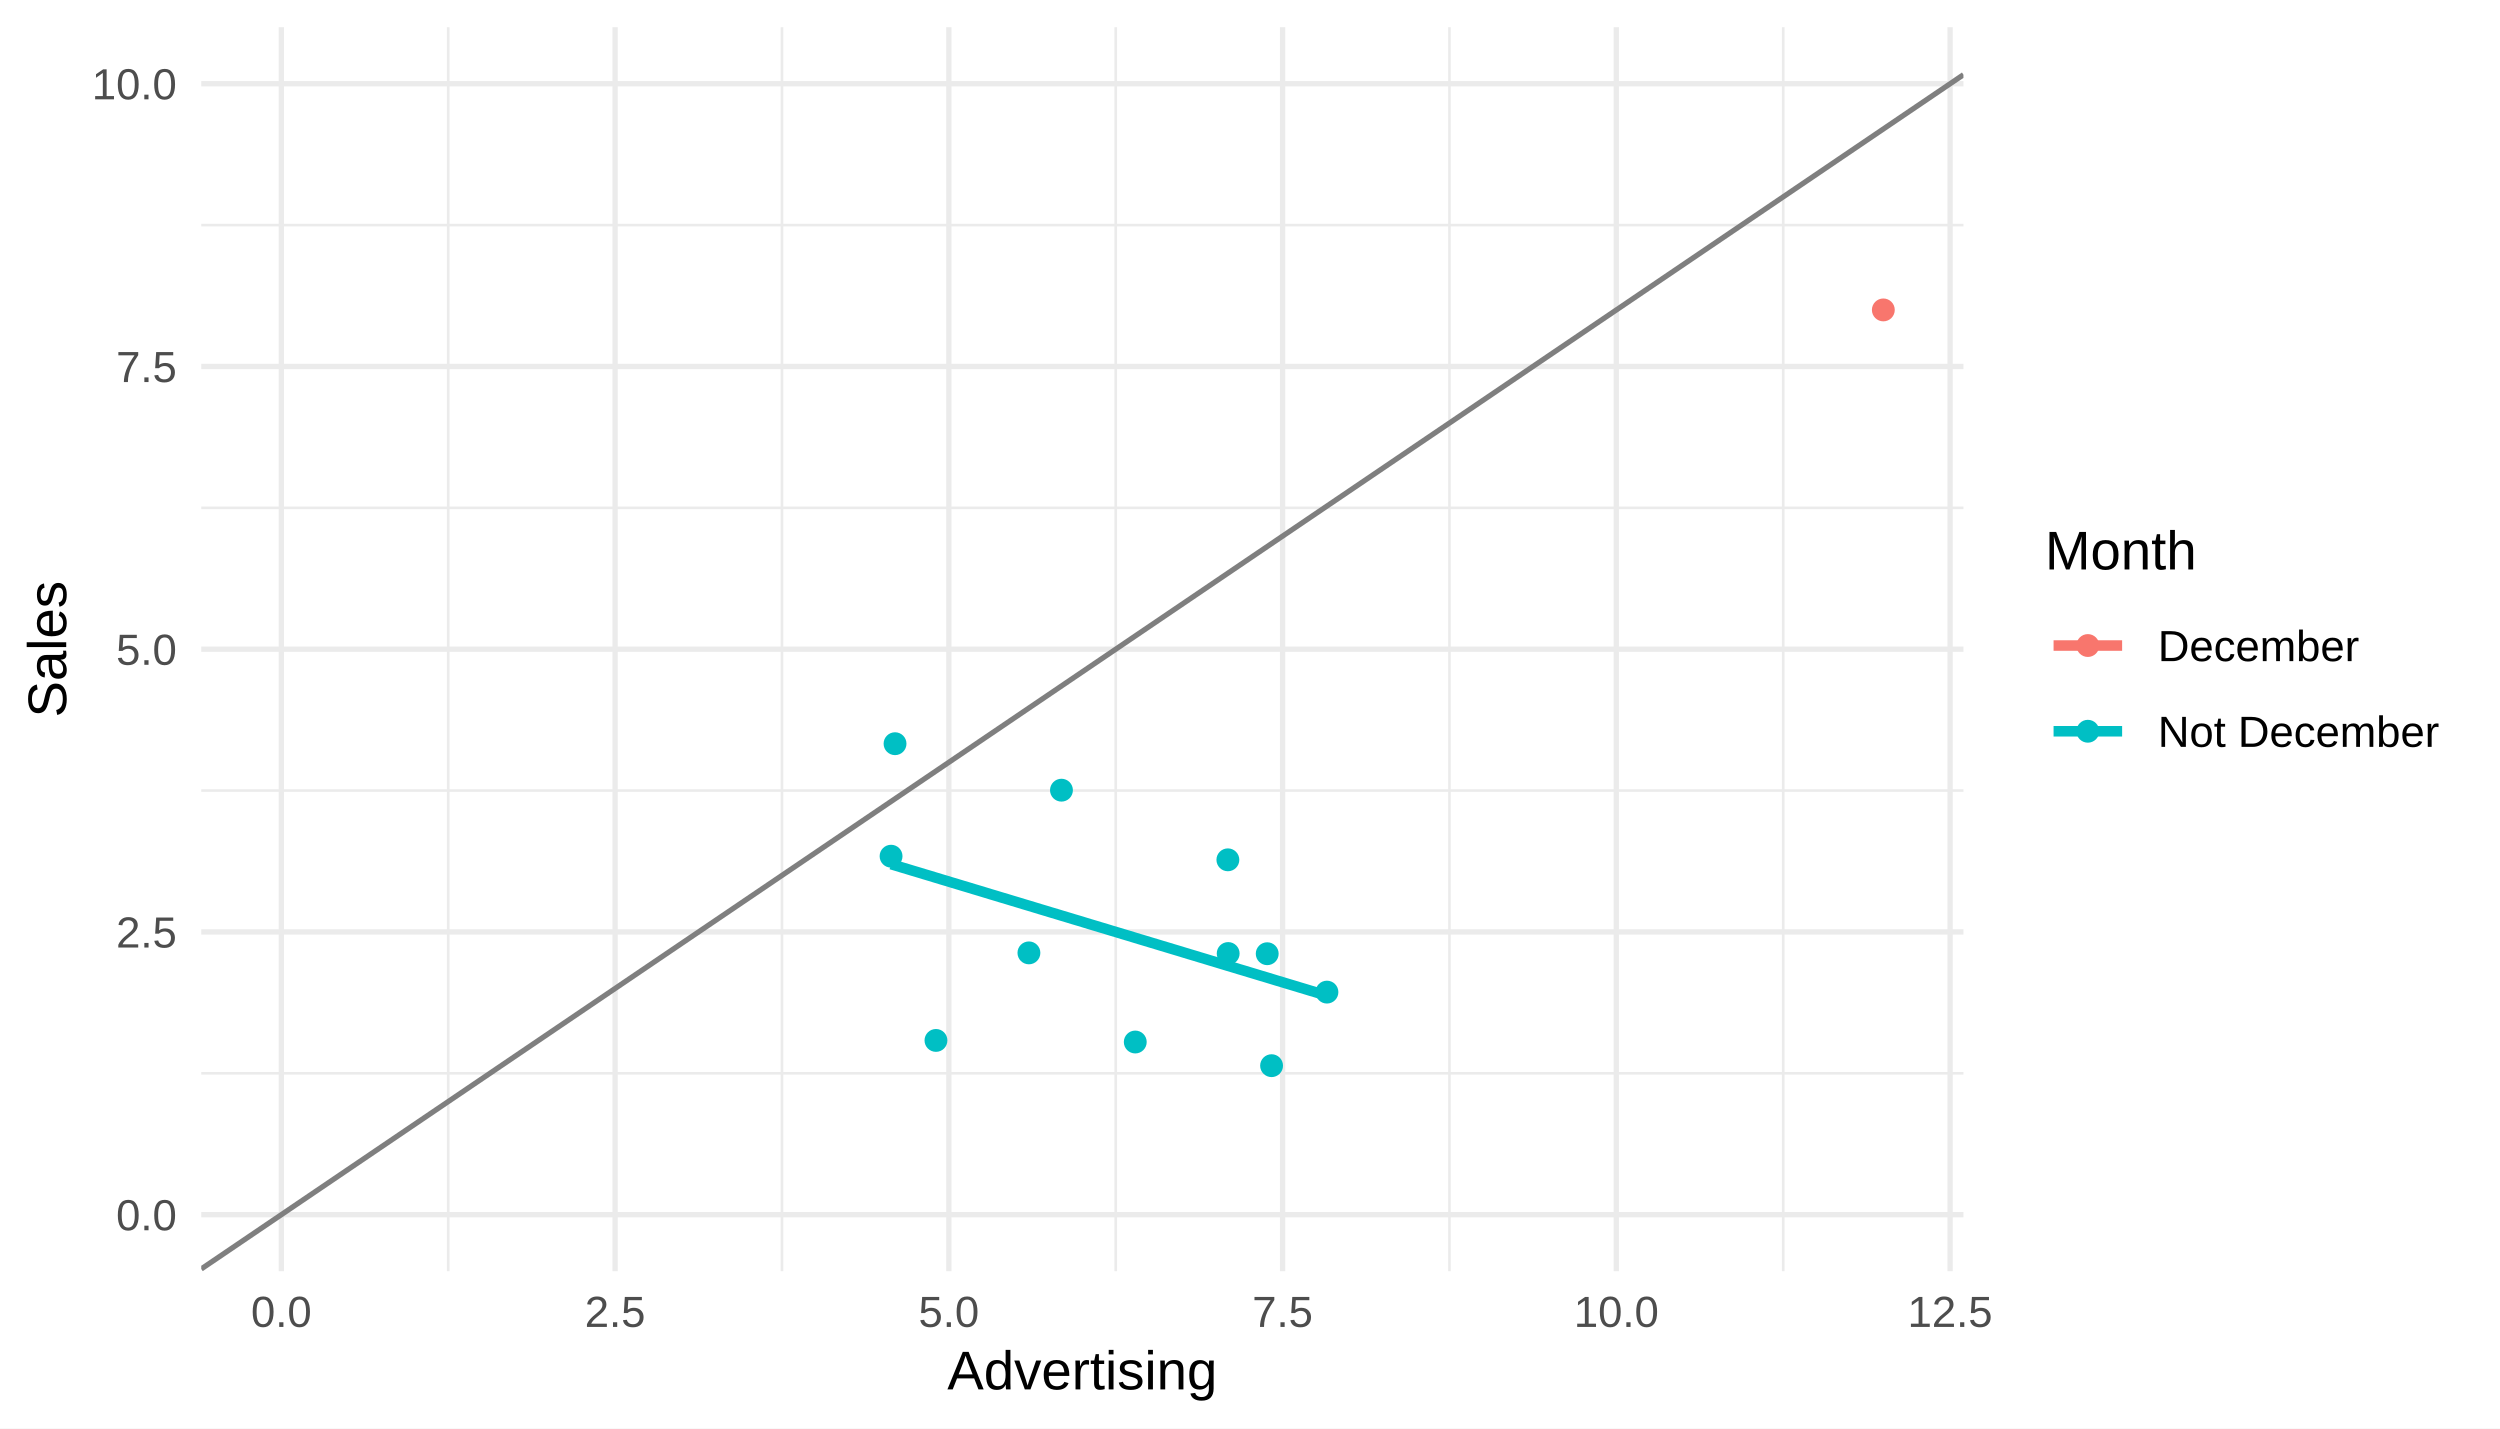
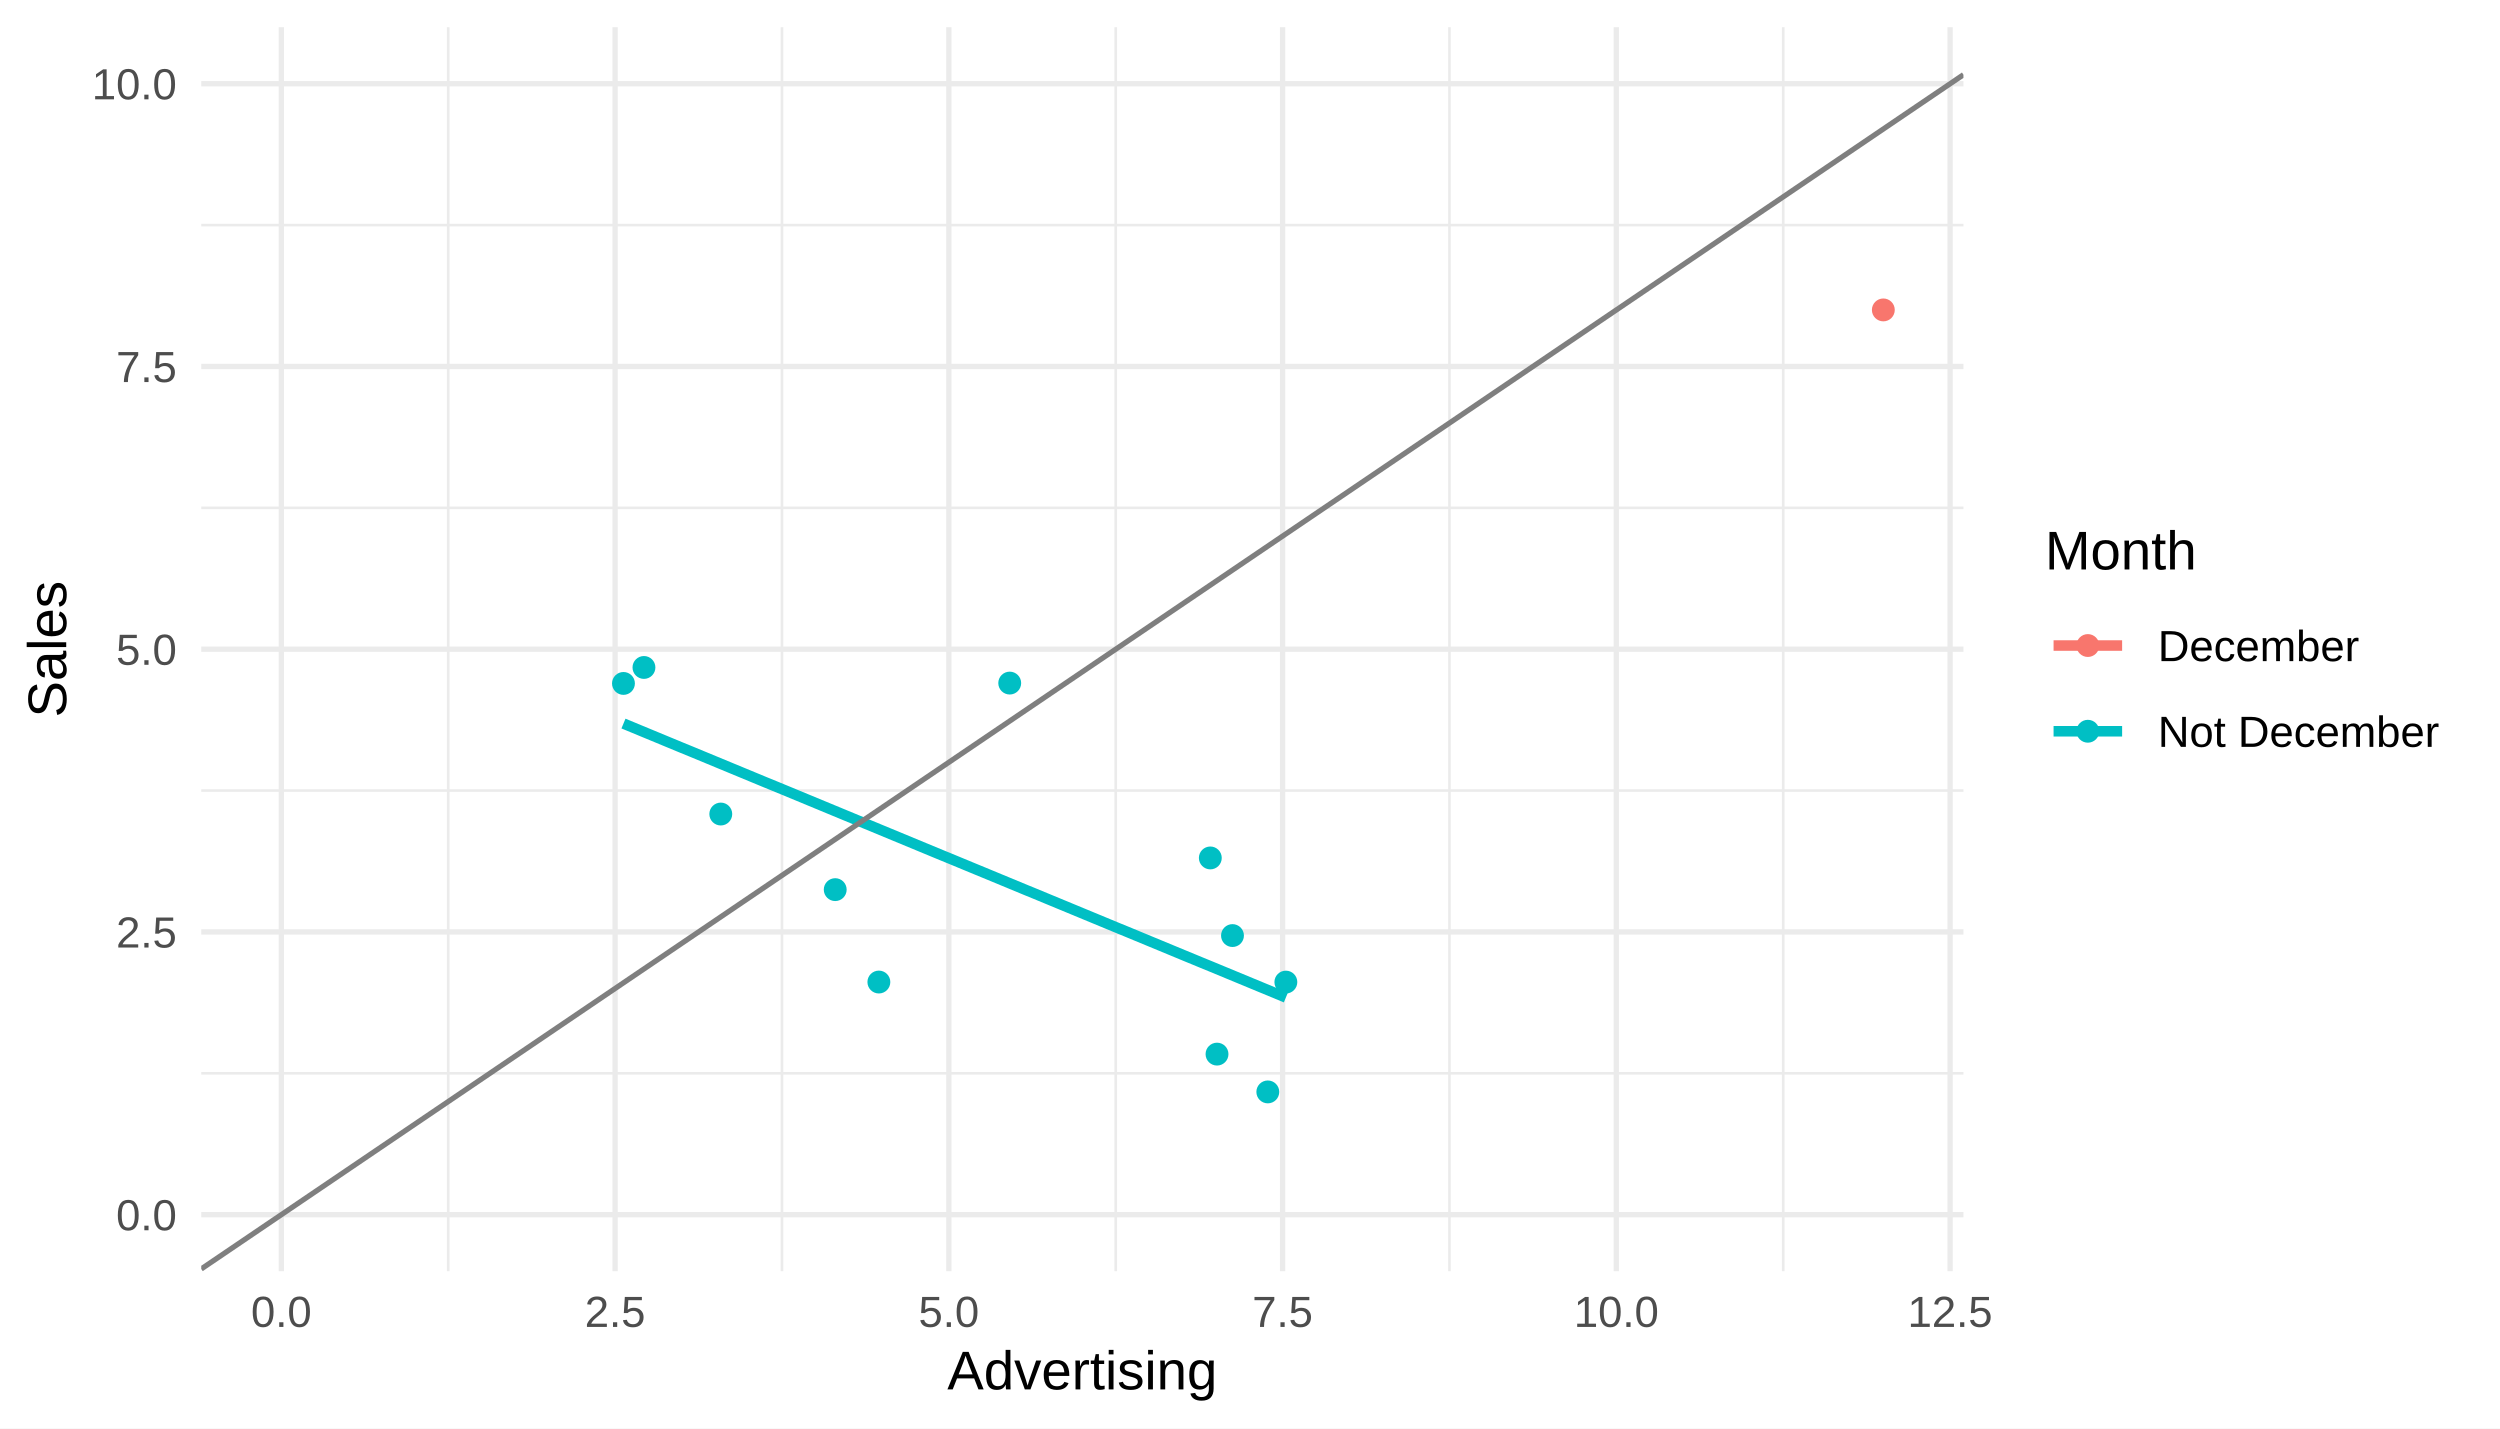
<svg xmlns="http://www.w3.org/2000/svg" viewBox="0 0 504.00 288.00">
  <defs>
    <style type="text/css">
    line, polyline, polygon, path, rect, circle {
      fill: none;
      stroke: #000000;
      stroke-linecap: round;
      stroke-linejoin: round;
      stroke-miterlimit: 10.00;
    }
  </style>
  </defs>
  <rect width="100%" height="100%" style="stroke: none; fill: #FFFFFF;" />
  <defs>
    <clipPath id="cpNDAuNTd8Mzk1LjgzfDI1Ni4yOHw1LjQ4">
      <rect x="40.57" y="5.48" width="355.26" height="250.80" />
    </clipPath>
  </defs>
  <polyline points="40.57,216.38 395.83,216.38 " style="stroke-width: 0.53; stroke: #EBEBEB; stroke-linecap: butt;" clip-path="url(#cpNDAuNTd8Mzk1LjgzfDI1Ni4yOHw1LjQ4)" />
  <polyline points="40.57,159.38 395.83,159.38 " style="stroke-width: 0.53; stroke: #EBEBEB; stroke-linecap: butt;" clip-path="url(#cpNDAuNTd8Mzk1LjgzfDI1Ni4yOHw1LjQ4)" />
  <polyline points="40.57,102.38 395.83,102.38 " style="stroke-width: 0.53; stroke: #EBEBEB; stroke-linecap: butt;" clip-path="url(#cpNDAuNTd8Mzk1LjgzfDI1Ni4yOHw1LjQ4)" />
  <polyline points="40.57,45.38 395.83,45.38 " style="stroke-width: 0.53; stroke: #EBEBEB; stroke-linecap: butt;" clip-path="url(#cpNDAuNTd8Mzk1LjgzfDI1Ni4yOHw1LjQ4)" />
  <polyline points="90.36,256.28 90.36,5.48 " style="stroke-width: 0.53; stroke: #EBEBEB; stroke-linecap: butt;" clip-path="url(#cpNDAuNTd8Mzk1LjgzfDI1Ni4yOHw1LjQ4)" />
  <polyline points="157.65,256.28 157.65,5.48 " style="stroke-width: 0.53; stroke: #EBEBEB; stroke-linecap: butt;" clip-path="url(#cpNDAuNTd8Mzk1LjgzfDI1Ni4yOHw1LjQ4)" />
  <polyline points="224.93,256.28 224.93,5.48 " style="stroke-width: 0.53; stroke: #EBEBEB; stroke-linecap: butt;" clip-path="url(#cpNDAuNTd8Mzk1LjgzfDI1Ni4yOHw1LjQ4)" />
  <polyline points="292.21,256.28 292.21,5.48 " style="stroke-width: 0.53; stroke: #EBEBEB; stroke-linecap: butt;" clip-path="url(#cpNDAuNTd8Mzk1LjgzfDI1Ni4yOHw1LjQ4)" />
  <polyline points="359.50,256.28 359.50,5.48 " style="stroke-width: 0.53; stroke: #EBEBEB; stroke-linecap: butt;" clip-path="url(#cpNDAuNTd8Mzk1LjgzfDI1Ni4yOHw1LjQ4)" />
  <polyline points="40.57,244.88 395.83,244.88 " style="stroke-width: 1.07; stroke: #EBEBEB; stroke-linecap: butt;" clip-path="url(#cpNDAuNTd8Mzk1LjgzfDI1Ni4yOHw1LjQ4)" />
  <polyline points="40.57,187.88 395.83,187.88 " style="stroke-width: 1.07; stroke: #EBEBEB; stroke-linecap: butt;" clip-path="url(#cpNDAuNTd8Mzk1LjgzfDI1Ni4yOHw1LjQ4)" />
  <polyline points="40.57,130.88 395.83,130.88 " style="stroke-width: 1.07; stroke: #EBEBEB; stroke-linecap: butt;" clip-path="url(#cpNDAuNTd8Mzk1LjgzfDI1Ni4yOHw1LjQ4)" />
  <polyline points="40.57,73.88 395.83,73.88 " style="stroke-width: 1.07; stroke: #EBEBEB; stroke-linecap: butt;" clip-path="url(#cpNDAuNTd8Mzk1LjgzfDI1Ni4yOHw1LjQ4)" />
  <polyline points="40.57,16.88 395.83,16.88 " style="stroke-width: 1.07; stroke: #EBEBEB; stroke-linecap: butt;" clip-path="url(#cpNDAuNTd8Mzk1LjgzfDI1Ni4yOHw1LjQ4)" />
  <polyline points="56.72,256.28 56.72,5.48 " style="stroke-width: 1.07; stroke: #EBEBEB; stroke-linecap: butt;" clip-path="url(#cpNDAuNTd8Mzk1LjgzfDI1Ni4yOHw1LjQ4)" />
  <polyline points="124.00,256.28 124.00,5.48 " style="stroke-width: 1.07; stroke: #EBEBEB; stroke-linecap: butt;" clip-path="url(#cpNDAuNTd8Mzk1LjgzfDI1Ni4yOHw1LjQ4)" />
  <polyline points="191.29,256.28 191.29,5.48 " style="stroke-width: 1.07; stroke: #EBEBEB; stroke-linecap: butt;" clip-path="url(#cpNDAuNTd8Mzk1LjgzfDI1Ni4yOHw1LjQ4)" />
  <polyline points="258.57,256.28 258.57,5.48 " style="stroke-width: 1.07; stroke: #EBEBEB; stroke-linecap: butt;" clip-path="url(#cpNDAuNTd8Mzk1LjgzfDI1Ni4yOHw1LjQ4)" />
  <polyline points="325.85,256.28 325.85,5.48 " style="stroke-width: 1.07; stroke: #EBEBEB; stroke-linecap: butt;" clip-path="url(#cpNDAuNTd8Mzk1LjgzfDI1Ni4yOHw1LjQ4)" />
  <polyline points="393.14,256.28 393.14,5.48 " style="stroke-width: 1.07; stroke: #EBEBEB; stroke-linecap: butt;" clip-path="url(#cpNDAuNTd8Mzk1LjgzfDI1Ni4yOHw1LjQ4)" />
-   <circle cx="247.60" cy="192.23" r="1.95" style="stroke-width: 0.71; stroke: #00BFC4; fill: #00BFC4;" clip-path="url(#cpNDAuNTd8Mzk1LjgzfDI1Ni4yOHw1LjQ4)" />
-   <circle cx="247.54" cy="173.34" r="1.95" style="stroke-width: 0.71; stroke: #00BFC4; fill: #00BFC4;" clip-path="url(#cpNDAuNTd8Mzk1LjgzfDI1Ni4yOHw1LjQ4)" />
-   <circle cx="267.51" cy="200.01" r="1.95" style="stroke-width: 0.71; stroke: #00BFC4; fill: #00BFC4;" clip-path="url(#cpNDAuNTd8Mzk1LjgzfDI1Ni4yOHw1LjQ4)" />
-   <circle cx="213.99" cy="159.30" r="1.95" style="stroke-width: 0.71; stroke: #00BFC4; fill: #00BFC4;" clip-path="url(#cpNDAuNTd8Mzk1LjgzfDI1Ni4yOHw1LjQ4)" />
-   <circle cx="180.44" cy="149.93" r="1.95" style="stroke-width: 0.71; stroke: #00BFC4; fill: #00BFC4;" clip-path="url(#cpNDAuNTd8Mzk1LjgzfDI1Ni4yOHw1LjQ4)" />
-   <circle cx="207.43" cy="192.10" r="1.95" style="stroke-width: 0.71; stroke: #00BFC4; fill: #00BFC4;" clip-path="url(#cpNDAuNTd8Mzk1LjgzfDI1Ni4yOHw1LjQ4)" />
-   <circle cx="188.69" cy="209.75" r="1.95" style="stroke-width: 0.71; stroke: #00BFC4; fill: #00BFC4;" clip-path="url(#cpNDAuNTd8Mzk1LjgzfDI1Ni4yOHw1LjQ4)" />
-   <circle cx="228.87" cy="210.07" r="1.95" style="stroke-width: 0.71; stroke: #00BFC4; fill: #00BFC4;" clip-path="url(#cpNDAuNTd8Mzk1LjgzfDI1Ni4yOHw1LjQ4)" />
-   <circle cx="179.64" cy="172.61" r="1.95" style="stroke-width: 0.71; stroke: #00BFC4; fill: #00BFC4;" clip-path="url(#cpNDAuNTd8Mzk1LjgzfDI1Ni4yOHw1LjQ4)" />
-   <circle cx="255.47" cy="192.27" r="1.95" style="stroke-width: 0.71; stroke: #00BFC4; fill: #00BFC4;" clip-path="url(#cpNDAuNTd8Mzk1LjgzfDI1Ni4yOHw1LjQ4)" />
-   <circle cx="256.35" cy="214.84" r="1.95" style="stroke-width: 0.71; stroke: #00BFC4; fill: #00BFC4;" clip-path="url(#cpNDAuNTd8Mzk1LjgzfDI1Ni4yOHw1LjQ4)" />
+   <circle cx="244.00" cy="172.96" r="1.95" style="stroke-width: 0.71; stroke: #00BFC4; fill: #00BFC4;" clip-path="url(#cpNDAuNTd8Mzk1LjgzfDI1Ni4yOHw1LjQ4)" />
+   <circle cx="255.59" cy="220.13" r="1.95" style="stroke-width: 0.71; stroke: #00BFC4; fill: #00BFC4;" clip-path="url(#cpNDAuNTd8Mzk1LjgzfDI1Ni4yOHw1LjQ4)" />
+   <circle cx="259.23" cy="197.99" r="1.95" style="stroke-width: 0.71; stroke: #00BFC4; fill: #00BFC4;" clip-path="url(#cpNDAuNTd8Mzk1LjgzfDI1Ni4yOHw1LjQ4)" />
+   <circle cx="203.56" cy="137.71" r="1.95" style="stroke-width: 0.71; stroke: #00BFC4; fill: #00BFC4;" clip-path="url(#cpNDAuNTd8Mzk1LjgzfDI1Ni4yOHw1LjQ4)" />
+   <circle cx="177.18" cy="197.98" r="1.95" style="stroke-width: 0.71; stroke: #00BFC4; fill: #00BFC4;" clip-path="url(#cpNDAuNTd8Mzk1LjgzfDI1Ni4yOHw1LjQ4)" />
+   <circle cx="129.82" cy="134.56" r="1.95" style="stroke-width: 0.71; stroke: #00BFC4; fill: #00BFC4;" clip-path="url(#cpNDAuNTd8Mzk1LjgzfDI1Ni4yOHw1LjQ4)" />
+   <circle cx="145.31" cy="164.11" r="1.95" style="stroke-width: 0.71; stroke: #00BFC4; fill: #00BFC4;" clip-path="url(#cpNDAuNTd8Mzk1LjgzfDI1Ni4yOHw1LjQ4)" />
+   <circle cx="245.35" cy="212.51" r="1.95" style="stroke-width: 0.71; stroke: #00BFC4; fill: #00BFC4;" clip-path="url(#cpNDAuNTd8Mzk1LjgzfDI1Ni4yOHw1LjQ4)" />
+   <circle cx="125.69" cy="137.78" r="1.95" style="stroke-width: 0.71; stroke: #00BFC4; fill: #00BFC4;" clip-path="url(#cpNDAuNTd8Mzk1LjgzfDI1Ni4yOHw1LjQ4)" />
+   <circle cx="248.47" cy="188.61" r="1.95" style="stroke-width: 0.71; stroke: #00BFC4; fill: #00BFC4;" clip-path="url(#cpNDAuNTd8Mzk1LjgzfDI1Ni4yOHw1LjQ4)" />
+   <circle cx="168.38" cy="179.35" r="1.95" style="stroke-width: 0.71; stroke: #00BFC4; fill: #00BFC4;" clip-path="url(#cpNDAuNTd8Mzk1LjgzfDI1Ni4yOHw1LjQ4)" />
  <circle cx="379.68" cy="62.48" r="1.95" style="stroke-width: 0.71; stroke: #F8766D; fill: #F8766D;" clip-path="url(#cpNDAuNTd8Mzk1LjgzfDI1Ni4yOHw1LjQ4)" />
-   <polyline points="179.64,174.22 180.75,174.55 181.86,174.89 182.97,175.22 184.08,175.56 185.20,175.89 186.31,176.23 187.42,176.56 188.53,176.90 189.65,177.24 190.76,177.57 191.87,177.91 192.98,178.24 194.10,178.58 195.21,178.91 196.32,179.25 197.43,179.58 198.55,179.92 199.66,180.26 200.77,180.59 201.88,180.93 203.00,181.26 204.11,181.60 205.22,181.93 206.33,182.27 207.44,182.60 208.56,182.94 209.67,183.28 210.78,183.61 211.89,183.95 213.01,184.28 214.12,184.62 215.23,184.95 216.34,185.29 217.46,185.62 218.57,185.96 219.68,186.30 220.79,186.63 221.91,186.97 223.02,187.30 224.13,187.64 225.24,187.97 226.35,188.31 227.47,188.64 228.58,188.98 229.69,189.32 230.80,189.65 231.92,189.99 233.03,190.32 234.14,190.66 235.25,190.99 236.37,191.33 237.48,191.66 238.59,192.00 239.70,192.34 240.82,192.67 241.93,193.01 243.04,193.34 244.15,193.68 245.26,194.01 246.38,194.35 247.49,194.69 248.60,195.02 249.71,195.36 250.83,195.69 251.94,196.03 253.05,196.36 254.16,196.70 255.28,197.03 256.39,197.37 257.50,197.71 258.61,198.04 259.73,198.38 260.84,198.71 261.95,199.05 263.06,199.38 264.17,199.72 265.29,200.05 266.40,200.39 267.51,200.73 " style="stroke-width: 2.13; stroke: #00BFC4; stroke-linecap: butt;" clip-path="url(#cpNDAuNTd8Mzk1LjgzfDI1Ni4yOHw1LjQ4)" />
+   <polyline points="125.69,145.87 127.38,146.57 129.07,147.27 130.76,147.97 132.45,148.67 134.14,149.37 135.83,150.07 137.52,150.77 139.21,151.46 140.90,152.16 142.59,152.86 144.28,153.56 145.97,154.26 147.66,154.96 149.35,155.66 151.04,156.36 152.73,157.06 154.42,157.76 156.11,158.45 157.81,159.15 159.50,159.85 161.19,160.55 162.88,161.25 164.57,161.95 166.26,162.65 167.95,163.35 169.64,164.05 171.33,164.75 173.02,165.45 174.71,166.14 176.40,166.84 178.09,167.54 179.78,168.24 181.47,168.94 183.16,169.64 184.85,170.34 186.54,171.04 188.23,171.74 189.92,172.44 191.61,173.13 193.30,173.83 194.99,174.53 196.68,175.23 198.38,175.93 200.07,176.63 201.76,177.33 203.45,178.03 205.14,178.73 206.83,179.43 208.52,180.12 210.21,180.82 211.90,181.52 213.59,182.22 215.28,182.92 216.97,183.62 218.66,184.32 220.35,185.02 222.04,185.72 223.73,186.42 225.42,187.12 227.11,187.81 228.80,188.51 230.49,189.21 232.18,189.91 233.87,190.61 235.56,191.31 237.25,192.01 238.94,192.71 240.64,193.41 242.33,194.11 244.02,194.80 245.71,195.50 247.40,196.20 249.09,196.90 250.78,197.60 252.47,198.30 254.16,199.00 255.85,199.70 257.54,200.40 259.23,201.10 " style="stroke-width: 2.13; stroke: #00BFC4; stroke-linecap: butt;" clip-path="url(#cpNDAuNTd8Mzk1LjgzfDI1Ni4yOHw1LjQ4)" />
  <line x1="40.57" y1="255.82" x2="395.83" y2="15.06" style="stroke-width: 1.07; stroke: #7F7F7F; stroke-linecap: butt;" clip-path="url(#cpNDAuNTd8Mzk1LjgzfDI1Ni4yOHw1LjQ4)" />
  <defs>
    <clipPath id="cpMC4wMHw1MDQuMDB8Mjg4LjAwfDAuMDA=">
      <rect x="0.00" y="0.00" width="504.00" height="288.00" />
    </clipPath>
  </defs>
  <g clip-path="url(#cpMC4wMHw1MDQuMDB8Mjg4LjAwfDAuMDA=)">
    <text x="23.41" y="248.03" style="font-size: 8.80px; fill: #4D4D4D; font-family: Arial;" textLength="12.23px" lengthAdjust="spacingAndGlyphs">0.0</text>
  </g>
  <g clip-path="url(#cpMC4wMHw1MDQuMDB8Mjg4LjAwfDAuMDA=)">
    <text x="23.41" y="191.03" style="font-size: 8.80px; fill: #4D4D4D; font-family: Arial;" textLength="12.23px" lengthAdjust="spacingAndGlyphs">2.5</text>
  </g>
  <g clip-path="url(#cpMC4wMHw1MDQuMDB8Mjg4LjAwfDAuMDA=)">
    <text x="23.41" y="134.03" style="font-size: 8.80px; fill: #4D4D4D; font-family: Arial;" textLength="12.23px" lengthAdjust="spacingAndGlyphs">5.0</text>
  </g>
  <g clip-path="url(#cpMC4wMHw1MDQuMDB8Mjg4LjAwfDAuMDA=)">
    <text x="23.41" y="77.03" style="font-size: 8.80px; fill: #4D4D4D; font-family: Arial;" textLength="12.23px" lengthAdjust="spacingAndGlyphs">7.5</text>
  </g>
  <g clip-path="url(#cpMC4wMHw1MDQuMDB8Mjg4LjAwfDAuMDA=)">
    <text x="18.51" y="20.03" style="font-size: 8.80px; fill: #4D4D4D; font-family: Arial;" textLength="17.13px" lengthAdjust="spacingAndGlyphs">10.0</text>
  </g>
  <g clip-path="url(#cpMC4wMHw1MDQuMDB8Mjg4LjAwfDAuMDA=)">
    <text x="50.60" y="267.51" style="font-size: 8.80px; fill: #4D4D4D; font-family: Arial;" textLength="12.23px" lengthAdjust="spacingAndGlyphs">0.0</text>
  </g>
  <g clip-path="url(#cpMC4wMHw1MDQuMDB8Mjg4LjAwfDAuMDA=)">
    <text x="117.89" y="267.51" style="font-size: 8.80px; fill: #4D4D4D; font-family: Arial;" textLength="12.23px" lengthAdjust="spacingAndGlyphs">2.5</text>
  </g>
  <g clip-path="url(#cpMC4wMHw1MDQuMDB8Mjg4LjAwfDAuMDA=)">
    <text x="185.17" y="267.51" style="font-size: 8.80px; fill: #4D4D4D; font-family: Arial;" textLength="12.23px" lengthAdjust="spacingAndGlyphs">5.0</text>
  </g>
  <g clip-path="url(#cpMC4wMHw1MDQuMDB8Mjg4LjAwfDAuMDA=)">
    <text x="252.45" y="267.51" style="font-size: 8.80px; fill: #4D4D4D; font-family: Arial;" textLength="12.23px" lengthAdjust="spacingAndGlyphs">7.5</text>
  </g>
  <g clip-path="url(#cpMC4wMHw1MDQuMDB8Mjg4LjAwfDAuMDA=)">
    <text x="317.29" y="267.51" style="font-size: 8.80px; fill: #4D4D4D; font-family: Arial;" textLength="17.13px" lengthAdjust="spacingAndGlyphs">10.0</text>
  </g>
  <g clip-path="url(#cpMC4wMHw1MDQuMDB8Mjg4LjAwfDAuMDA=)">
    <text x="384.57" y="267.51" style="font-size: 8.80px; fill: #4D4D4D; font-family: Arial;" textLength="17.13px" lengthAdjust="spacingAndGlyphs">12.5</text>
  </g>
  <g clip-path="url(#cpMC4wMHw1MDQuMDB8Mjg4LjAwfDAuMDA=)">
    <text x="190.99" y="280.10" style="font-size: 11.00px; font-family: Arial;" textLength="54.41px" lengthAdjust="spacingAndGlyphs">Advertising</text>
  </g>
  <g clip-path="url(#cpMC4wMHw1MDQuMDB8Mjg4LjAwfDAuMDA=)">
    <text transform="translate(13.35,144.64) rotate(-90)" style="font-size: 11.00px; font-family: Arial;" textLength="27.52px" lengthAdjust="spacingAndGlyphs">Sales</text>
  </g>
  <g clip-path="url(#cpMC4wMHw1MDQuMDB8Mjg4LjAwfDAuMDA=)">
    <text x="412.27" y="114.80" style="font-size: 11.00px; font-family: Arial;" textLength="30.57px" lengthAdjust="spacingAndGlyphs">Month</text>
  </g>
  <circle cx="420.91" cy="130.14" r="1.95" style="stroke-width: 0.71; stroke: #F8766D; fill: #F8766D;" clip-path="url(#cpMC4wMHw1MDQuMDB8Mjg4LjAwfDAuMDA=)" />
  <line x1="414.00" y1="130.14" x2="427.82" y2="130.14" style="stroke-width: 2.13; stroke: #F8766D; stroke-linecap: butt;" clip-path="url(#cpMC4wMHw1MDQuMDB8Mjg4LjAwfDAuMDA=)" />
  <circle cx="420.91" cy="147.42" r="1.95" style="stroke-width: 0.71; stroke: #00BFC4; fill: #00BFC4;" clip-path="url(#cpMC4wMHw1MDQuMDB8Mjg4LjAwfDAuMDA=)" />
  <line x1="414.00" y1="147.42" x2="427.82" y2="147.42" style="stroke-width: 2.13; stroke: #00BFC4; stroke-linecap: butt;" clip-path="url(#cpMC4wMHw1MDQuMDB8Mjg4LjAwfDAuMDA=)" />
  <g clip-path="url(#cpMC4wMHw1MDQuMDB8Mjg4LjAwfDAuMDA=)">
    <text x="435.03" y="133.29" style="font-size: 8.80px; font-family: Arial;" textLength="40.59px" lengthAdjust="spacingAndGlyphs">December</text>
  </g>
  <g clip-path="url(#cpMC4wMHw1MDQuMDB8Mjg4LjAwfDAuMDA=)">
    <text x="435.03" y="150.57" style="font-size: 8.80px; font-family: Arial;" textLength="56.73px" lengthAdjust="spacingAndGlyphs">Not December</text>
  </g>
</svg>
